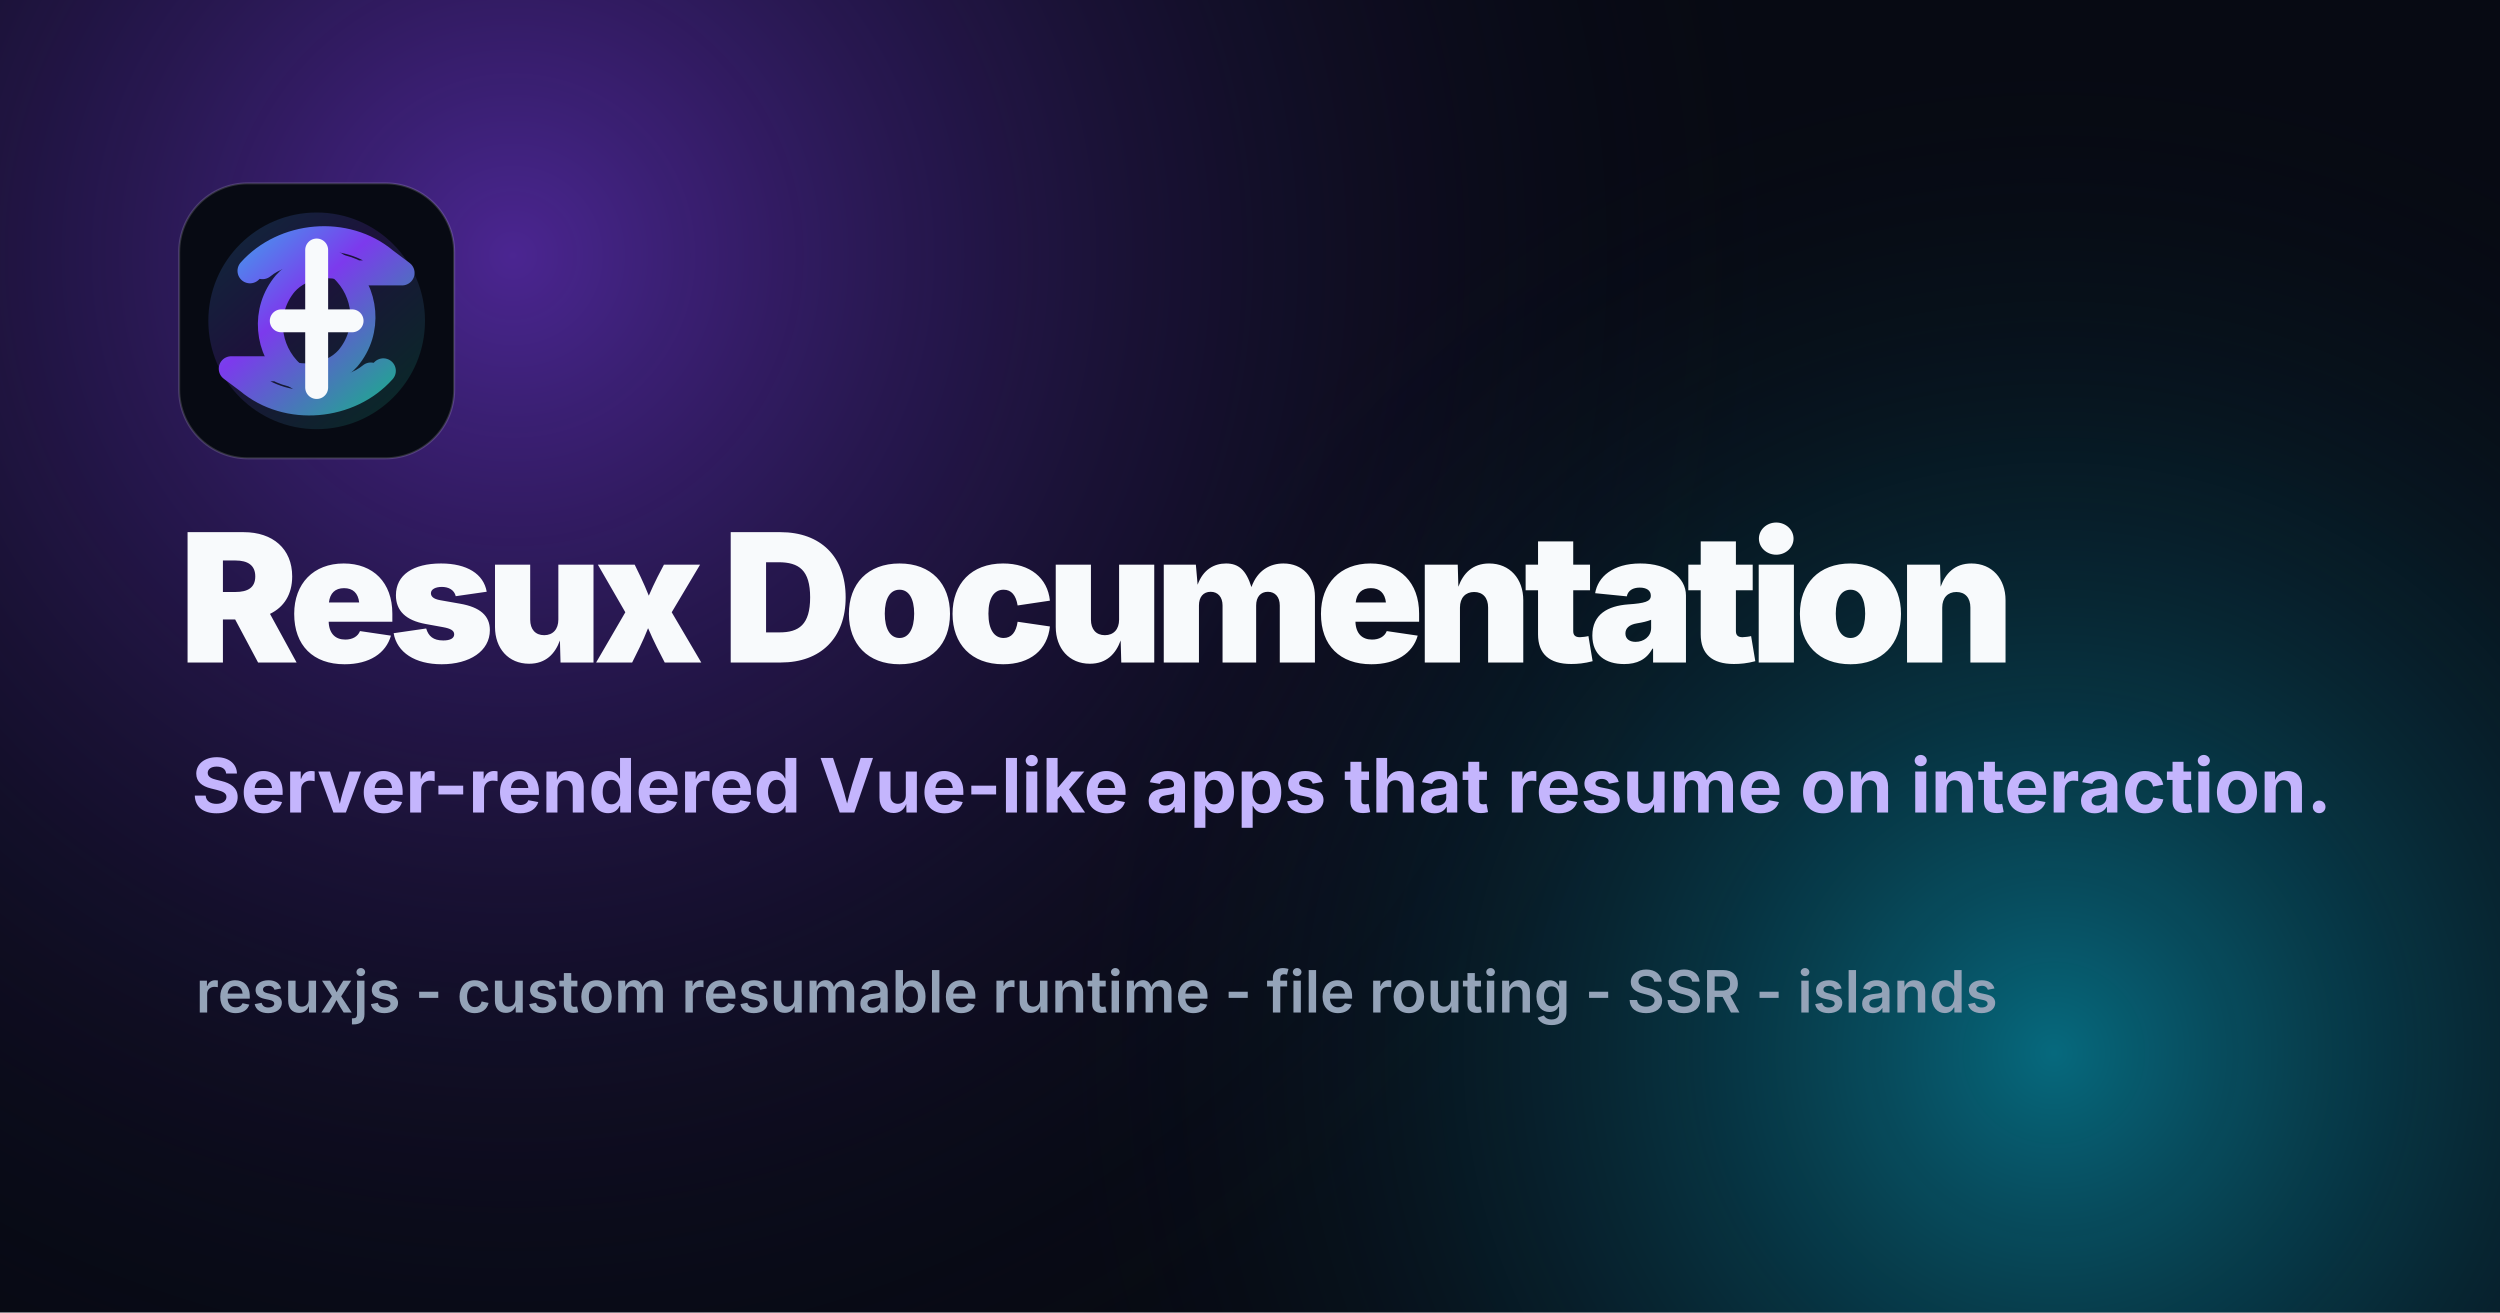
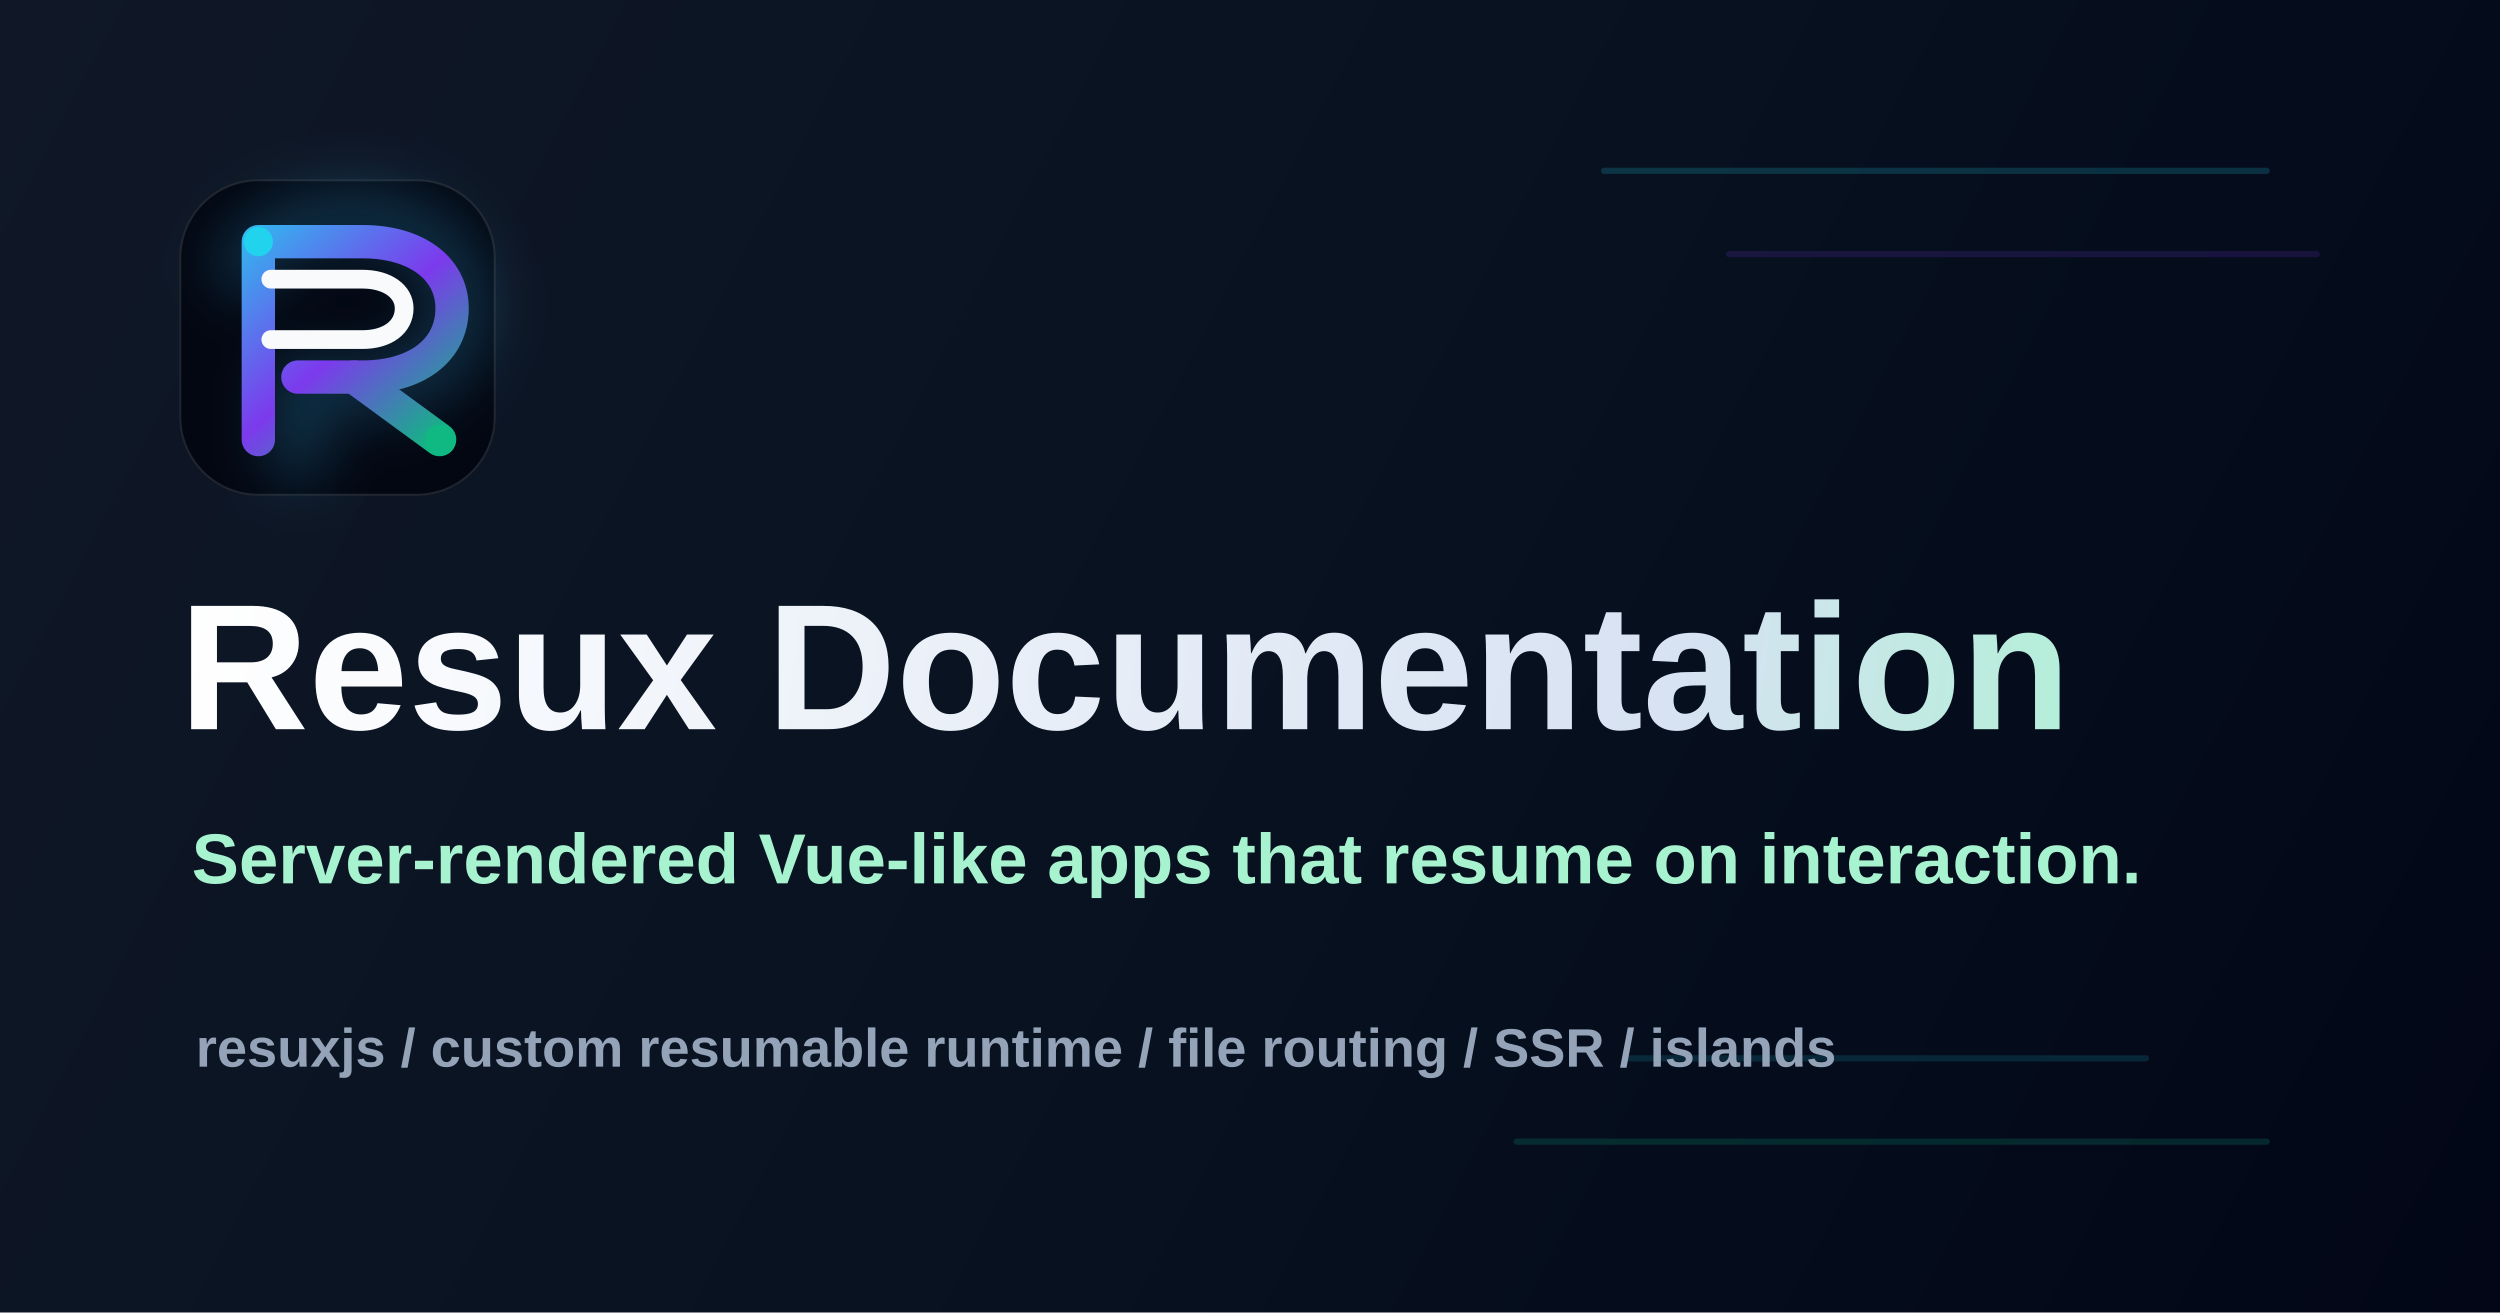
- <svg xmlns="http://www.w3.org/2000/svg" width="1200" height="630" viewBox="0 0 1200 630" fill="none">
+ <svg xmlns="http://www.w3.org/2000/svg" width="1200" height="630" viewBox="0 0 1200 630" fill="none" role="img" aria-labelledby="title desc">
  <defs>
-     <radialGradient id="r1" cx="0" cy="0" r="1" gradientUnits="userSpaceOnUse" gradientTransform="translate(245 122) rotate(45) scale(620)">
-       <stop stop-color="#7C3AED" stop-opacity="0.58" />
-       <stop offset="1" stop-color="#070A13" stop-opacity="0" />
-     </radialGradient>
-     <radialGradient id="r2" cx="0" cy="0" r="1" gradientUnits="userSpaceOnUse" gradientTransform="translate(983 504) rotate(45) scale(480)">
-       <stop stop-color="#06B6D4" stop-opacity="0.55" />
-       <stop offset="1" stop-color="#070A13" stop-opacity="0" />
-     </radialGradient>
-     <linearGradient id="g" x1="98" y1="92" x2="194" y2="200" gradientUnits="userSpaceOnUse">
+     <linearGradient id="bg" x1="0" y1="0" x2="1200" y2="630" gradientUnits="userSpaceOnUse">
+       <stop stop-color="#101827" />
+       <stop offset="0.55" stop-color="#07111F" />
+       <stop offset="1" stop-color="#020617" />
+     </linearGradient>
+     <linearGradient id="route" x1="104" y1="102" x2="206" y2="216" gradientUnits="userSpaceOnUse">
      <stop stop-color="#22D3EE" />
-       <stop offset="0.48" stop-color="#7C3AED" />
+       <stop offset="0.58" stop-color="#7C3AED" />
      <stop offset="1" stop-color="#10B981" />
    </linearGradient>
+     <linearGradient id="headline" x1="86" y1="278" x2="1054" y2="392" gradientUnits="userSpaceOnUse">
+       <stop stop-color="#FFFFFF" />
+       <stop offset="0.74" stop-color="#D7E2F2" />
+       <stop offset="1" stop-color="#A7F3D0" />
+     </linearGradient>
+     <filter id="glow" x="40" y="42" width="244" height="244" filterUnits="userSpaceOnUse" color-interpolation-filters="sRGB">
+       <feGaussianBlur stdDeviation="13" />
+     </filter>
  </defs>
-   <rect width="1200" height="630" fill="#070A13" />
-   <rect width="1200" height="630" fill="url(#r1)" />
-   <rect width="1200" height="630" fill="url(#r2)" />
-   <rect x="86" y="88" width="132" height="132" rx="33" fill="#070A13" stroke="rgba(255,255,255,0.16)" stroke-width="1" />
-   <circle cx="152" cy="154" r="52" fill="url(#g)" opacity="0.18" />
-   <path d="M120 130c16-18 46-21 65-5l8 6h-22c-11-6-26-4-34 5-11 13-9 32 3 43 11 9 27 10 38 1" stroke="url(#g)" stroke-width="12" stroke-linecap="round" stroke-linejoin="round" />
-   <path d="M184 178c-16 18-46 21-65 5l-8-6h22c11 6 26 4 34-5 11-13 9-32-3-43-11-9-27-10-38-1" stroke="url(#g)" stroke-width="12" stroke-linecap="round" stroke-linejoin="round" />
-   <path d="M152 120v66" stroke="#F8FAFC" stroke-width="11" stroke-linecap="round" />
-   <path d="M135 154h34" stroke="#F8FAFC" stroke-width="11" stroke-linecap="round" />
-   <text x="86" y="318" fill="#F8FAFC" font-family="Inter, ui-sans-serif, system-ui, sans-serif" font-size="86" font-weight="850" letter-spacing="-4">Resux Documentation</text>
-   <text x="92" y="390" fill="#C4B5FD" font-family="Inter, ui-sans-serif, system-ui, sans-serif" font-size="36" font-weight="700">Server-rendered Vue-like apps that resume on interaction.</text>
-   <text x="94" y="486" fill="#94A3B8" font-family="Inter, ui-sans-serif, system-ui, sans-serif" font-size="28" font-weight="600">resuxjs - custom resumable runtime - file routing - SSR - islands</text>
+   <rect width="1200" height="630" fill="url(#bg)" />
+   <path d="M770 82H1088" stroke="#22D3EE" stroke-opacity="0.18" stroke-width="3" stroke-linecap="round" />
+   <path d="M830 122H1112" stroke="#7C3AED" stroke-opacity="0.16" stroke-width="3" stroke-linecap="round" />
+   <path d="M728 548H1088" stroke="#10B981" stroke-opacity="0.18" stroke-width="3" stroke-linecap="round" />
+   <path d="M780 508H1030" stroke="#22D3EE" stroke-opacity="0.14" stroke-width="3" stroke-linecap="round" />
+   <rect x="86" y="86" width="152" height="152" rx="38" fill="#030712" />
+   <rect x="86.5" y="86.5" width="151" height="151" rx="37.5" stroke="#F8FAFC" stroke-opacity="0.12" />
+   <path d="M118 127C132 109 156 101 180 105C204 109 221 125 221 147C221 170 203 185 176 185H143V217" stroke="#38BDF8" stroke-opacity="0.22" stroke-width="30" stroke-linecap="round" stroke-linejoin="round" filter="url(#glow)" />
+   <path d="M124 211V116H174C200 116 217 129 217 148C217 168 200 181 174 181H143" stroke="url(#route)" stroke-width="16" stroke-linecap="round" stroke-linejoin="round" />
+   <path d="M170 181L211 211" stroke="url(#route)" stroke-width="16" stroke-linecap="round" stroke-linejoin="round" />
+   <path d="M130 134H174C186 134 194 140 194 148C194 157 186 163 174 163H130" stroke="#F8FAFC" stroke-width="9" stroke-linecap="round" stroke-linejoin="round" />
+   <circle cx="124" cy="116" r="7" fill="#22D3EE" />
+   <circle cx="211" cy="211" r="7" fill="#10B981" />
+   <text x="86" y="350" fill="url(#headline)" font-family="Segoe UI, Arial, sans-serif" font-size="86" font-weight="850">Resux Documentation</text>
+   <text x="92" y="424" fill="#A7F3D0" font-family="Segoe UI, Arial, sans-serif" font-size="34" font-weight="700">Server-rendered Vue-like apps that resume on interaction.</text>
+   <text x="94" y="512" fill="#94A3B8" font-family="Segoe UI, Arial, sans-serif" font-size="26" font-weight="650">resuxjs / custom resumable runtime / file routing / SSR / islands</text>
</svg>
